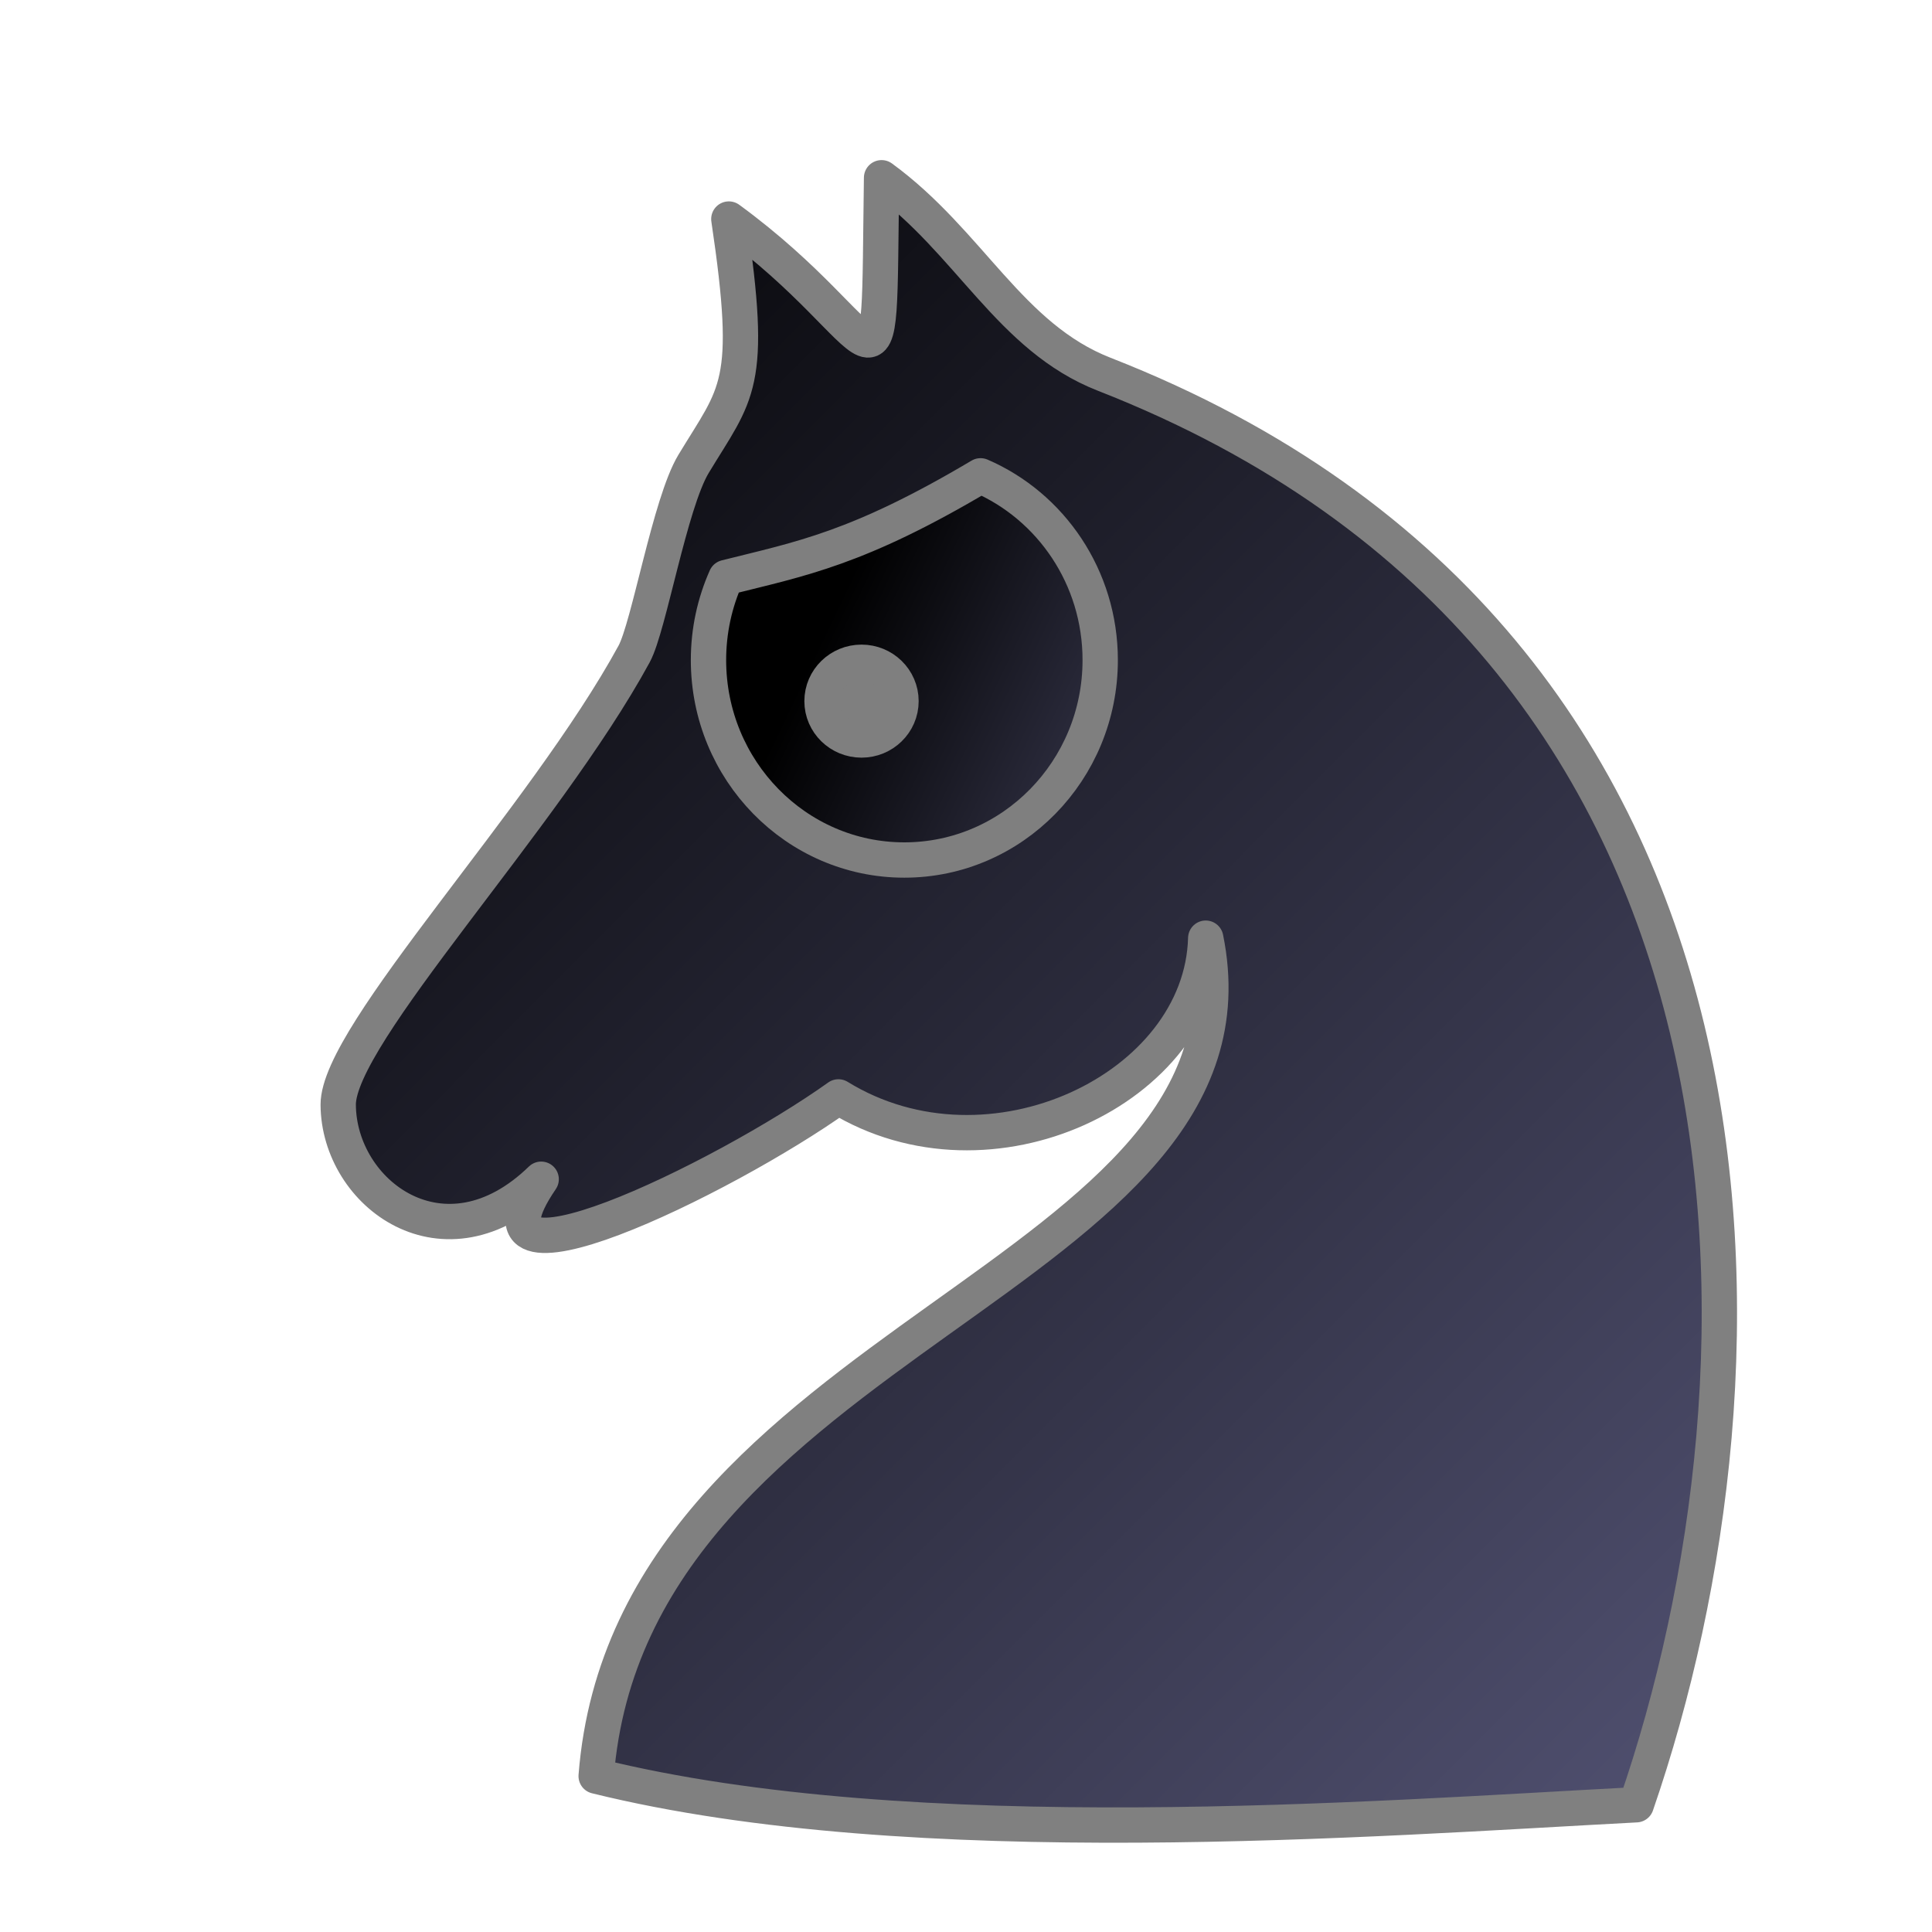
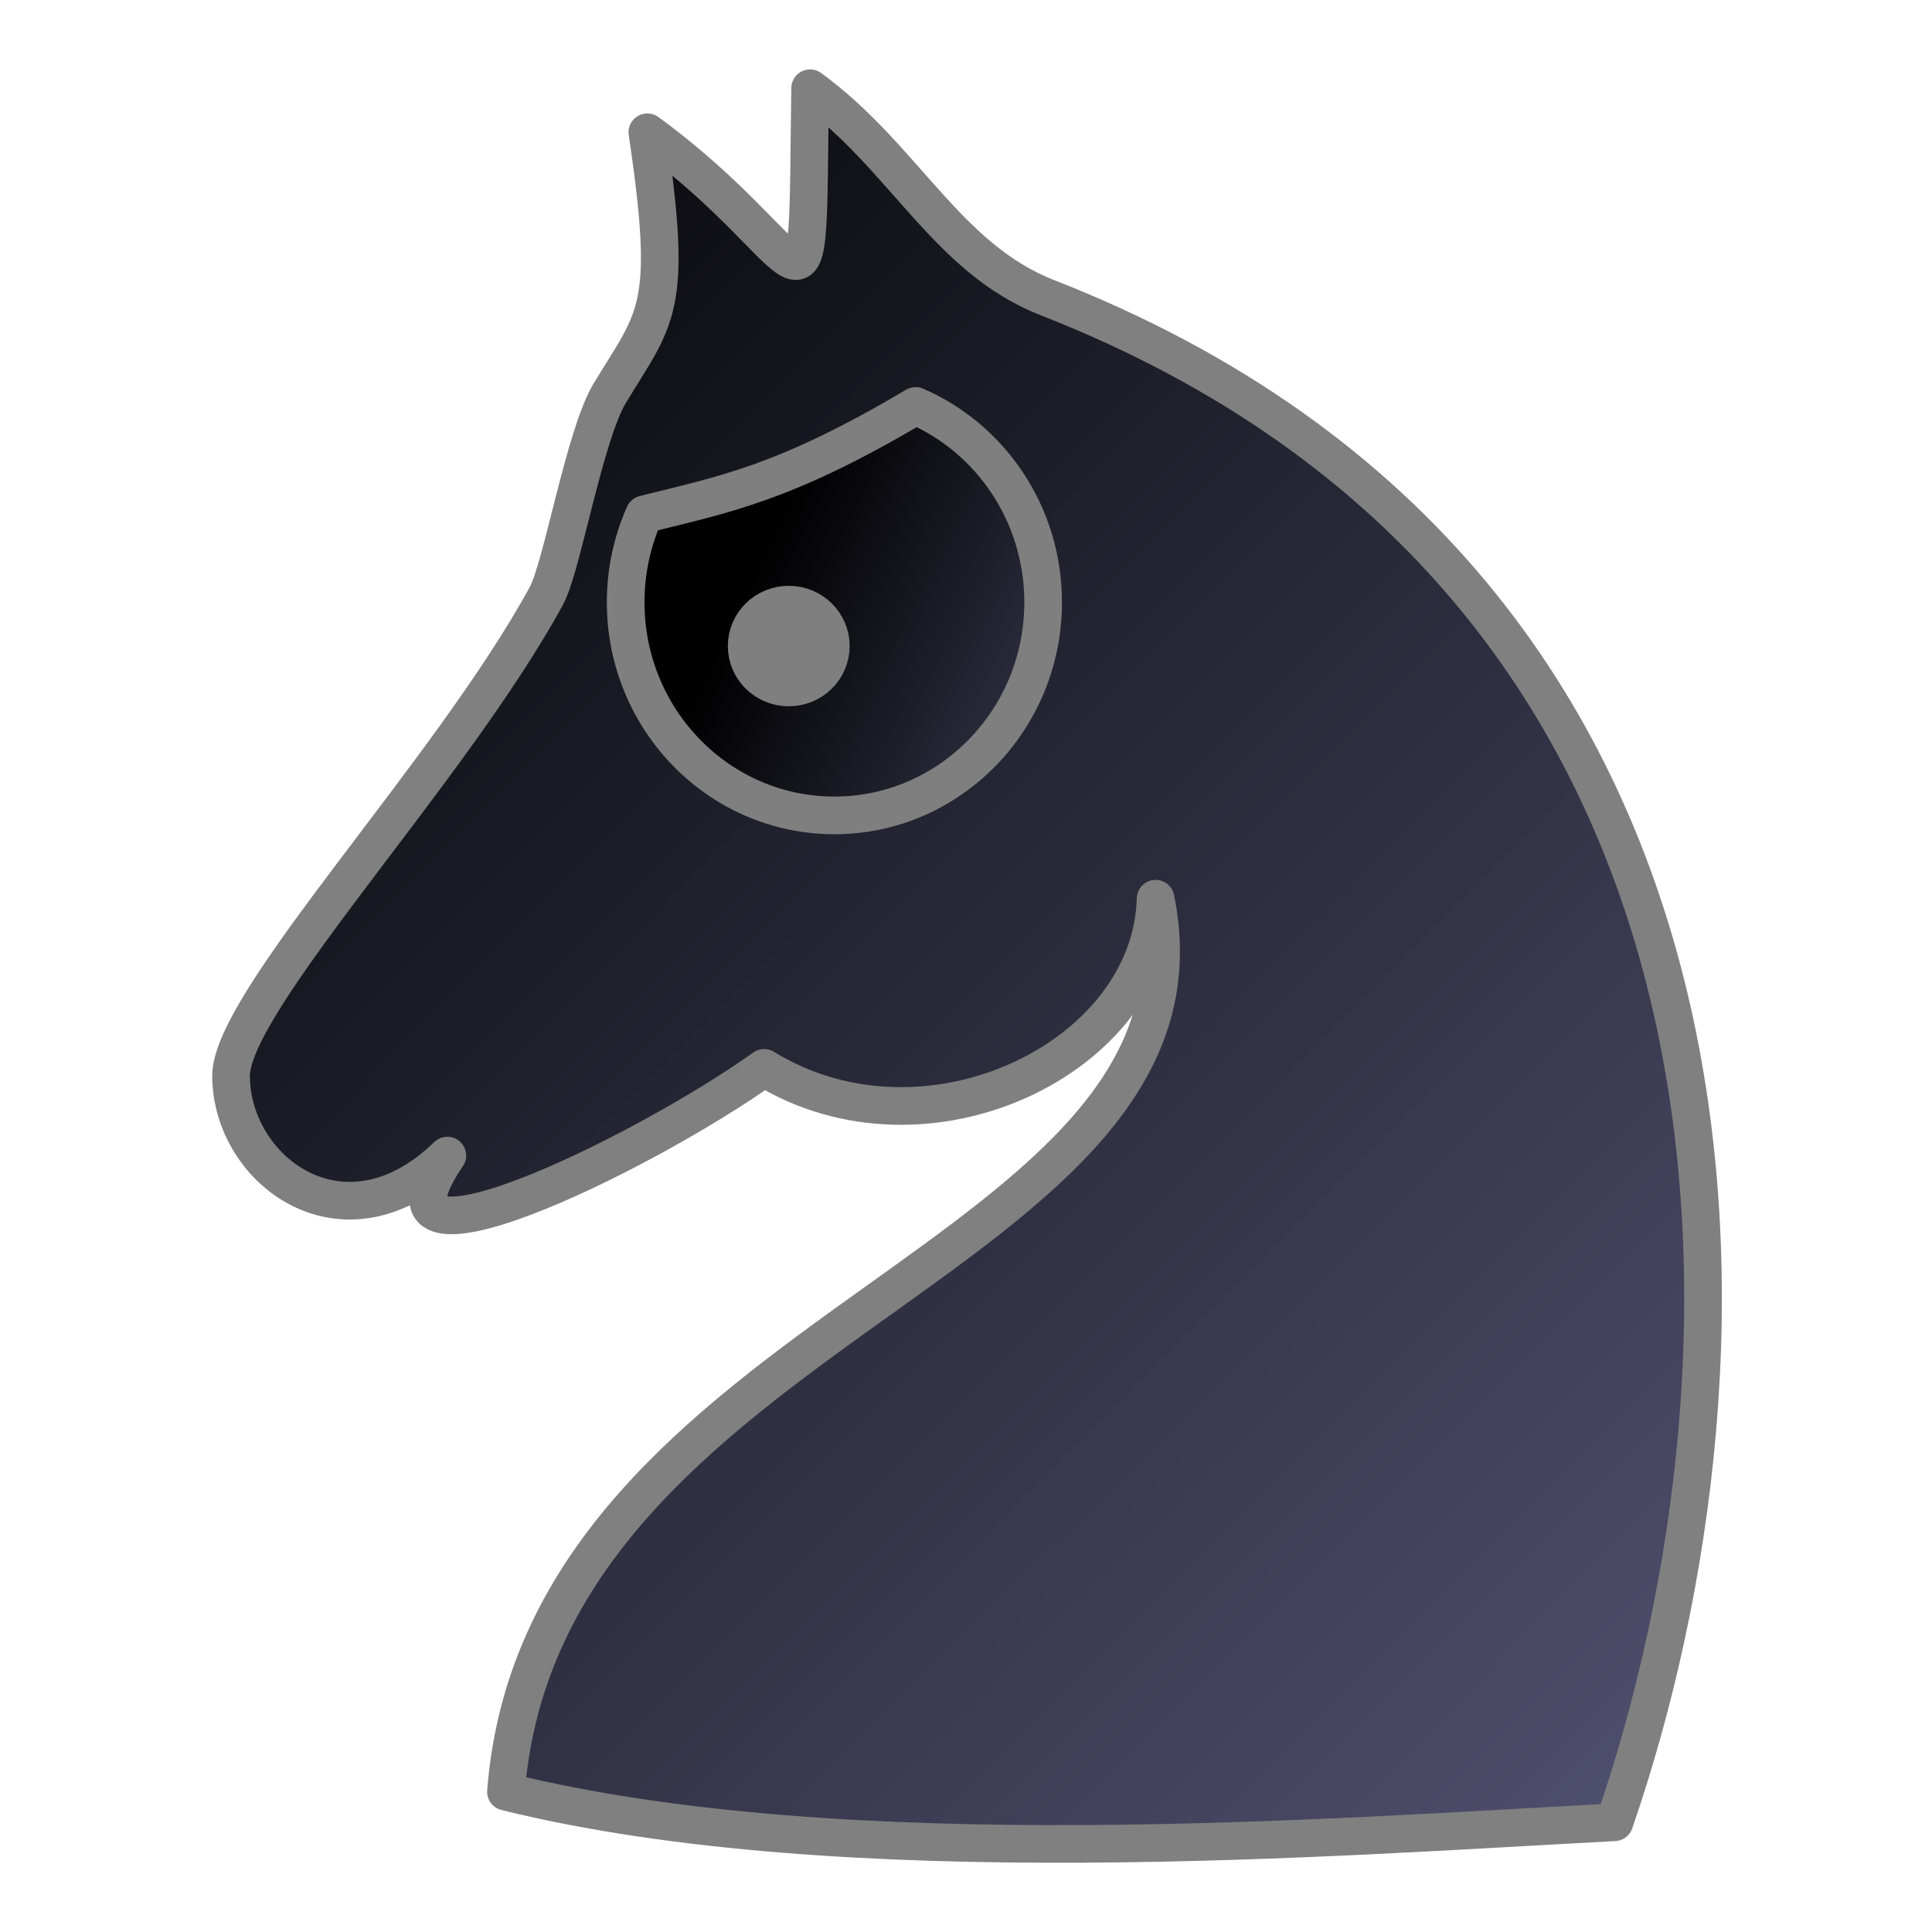
- <svg xmlns="http://www.w3.org/2000/svg" xmlns:xlink="http://www.w3.org/1999/xlink" overflow="hidden" viewBox="-23 8 875 875" id="svg36220" version="1.0">
+ <svg xmlns="http://www.w3.org/2000/svg" xmlns:xlink="http://www.w3.org/1999/xlink" overflow="hidden" viewBox="32 51 821 821" id="svg36220" version="1.0">
  <defs id="defs36222">
    <linearGradient id="linearGradient2507">
      <stop style="stop-color:#000000;stop-opacity:1" offset="0" id="stop2509" />
      <stop style="stop-color:#505070;stop-opacity:1" offset="1" id="stop2511" />
    </linearGradient>
    <linearGradient xlink:href="#linearGradient2507" id="linearGradient2513" x1="63.677" y1="137.906" x2="741.164" y2="814.156" gradientUnits="userSpaceOnUse" gradientTransform="translate(2,12)" />
    <linearGradient xlink:href="#linearGradient2507" id="linearGradient2229" x1="340.957" y1="313.549" x2="553.437" y2="414.998" gradientUnits="userSpaceOnUse" />
  </defs>
  <g id="layer1">
    <path style="fill:url(#linearGradient2513);fill-opacity:1;fill-rule:evenodd;stroke:#808080;stroke-width:16;stroke-linecap:round;stroke-linejoin:round;stroke-miterlimit:4;stroke-dasharray:none;stroke-opacity:1" d="M 376.261,88.503 C 374.574,204.861 380.518,160.919 307.091,107.204 C 318.423,183.107 310.731,185.608 291.115,218.088 C 280.38,235.863 270.919,291.833 264.202,304.17 C 223.498,378.926 130.018,476.519 130.179,508.335 C 130.383,548.609 178.281,584.659 222.096,542.071 C 181.105,602.077 304.863,541.799 356.727,504.787 C 425.378,547.049 521.29,500.802 523.073,432.898 C 554.313,586.494 262.583,613.171 247,812.398 C 390.986,847.968 599.587,831.574 718.049,825.371 C 785.794,628.944 792.046,300.606 477.105,177.503 C 434.3,160.771 416.318,117.733 376.261,88.503 z " id="path4618" />
    <path style="opacity:0.99;fill:url(#linearGradient2229);fill-opacity:1;fill-rule:evenodd;stroke:#808080;stroke-width:16;stroke-linecap:round;stroke-linejoin:round;stroke-miterlimit:4;stroke-dasharray:none;stroke-dashoffset:0;stroke-opacity:1" d="M 421.094,223.5 C 365.392,256.569 339.82,261.019 305.781,269.562 C 300.709,280.961 297.875,293.609 297.875,306.938 C 297.875,356.927 337.594,397.5 386.562,397.5 C 435.531,397.5 475.281,356.927 475.281,306.938 C 475.281,269.446 452.93,237.254 421.094,223.5 z " id="path1345" />
    <path style="opacity:0.99;fill:#808080;fill-opacity:1;fill-rule:evenodd;stroke:#808080;stroke-width:20.423;stroke-linecap:round;stroke-linejoin:round;stroke-miterlimit:4;stroke-dasharray:none;stroke-dashoffset:0;stroke-opacity:1" id="path2231" d="M 422.054 340.25 A 23.202 22.097 0 1 1  375.65,340.25 A 23.202 22.097 0 1 1  422.054 340.25 z" transform="matrix(0.774653,0,0,0.792339,58.20569,55.94714)" />
  </g>
</svg>
